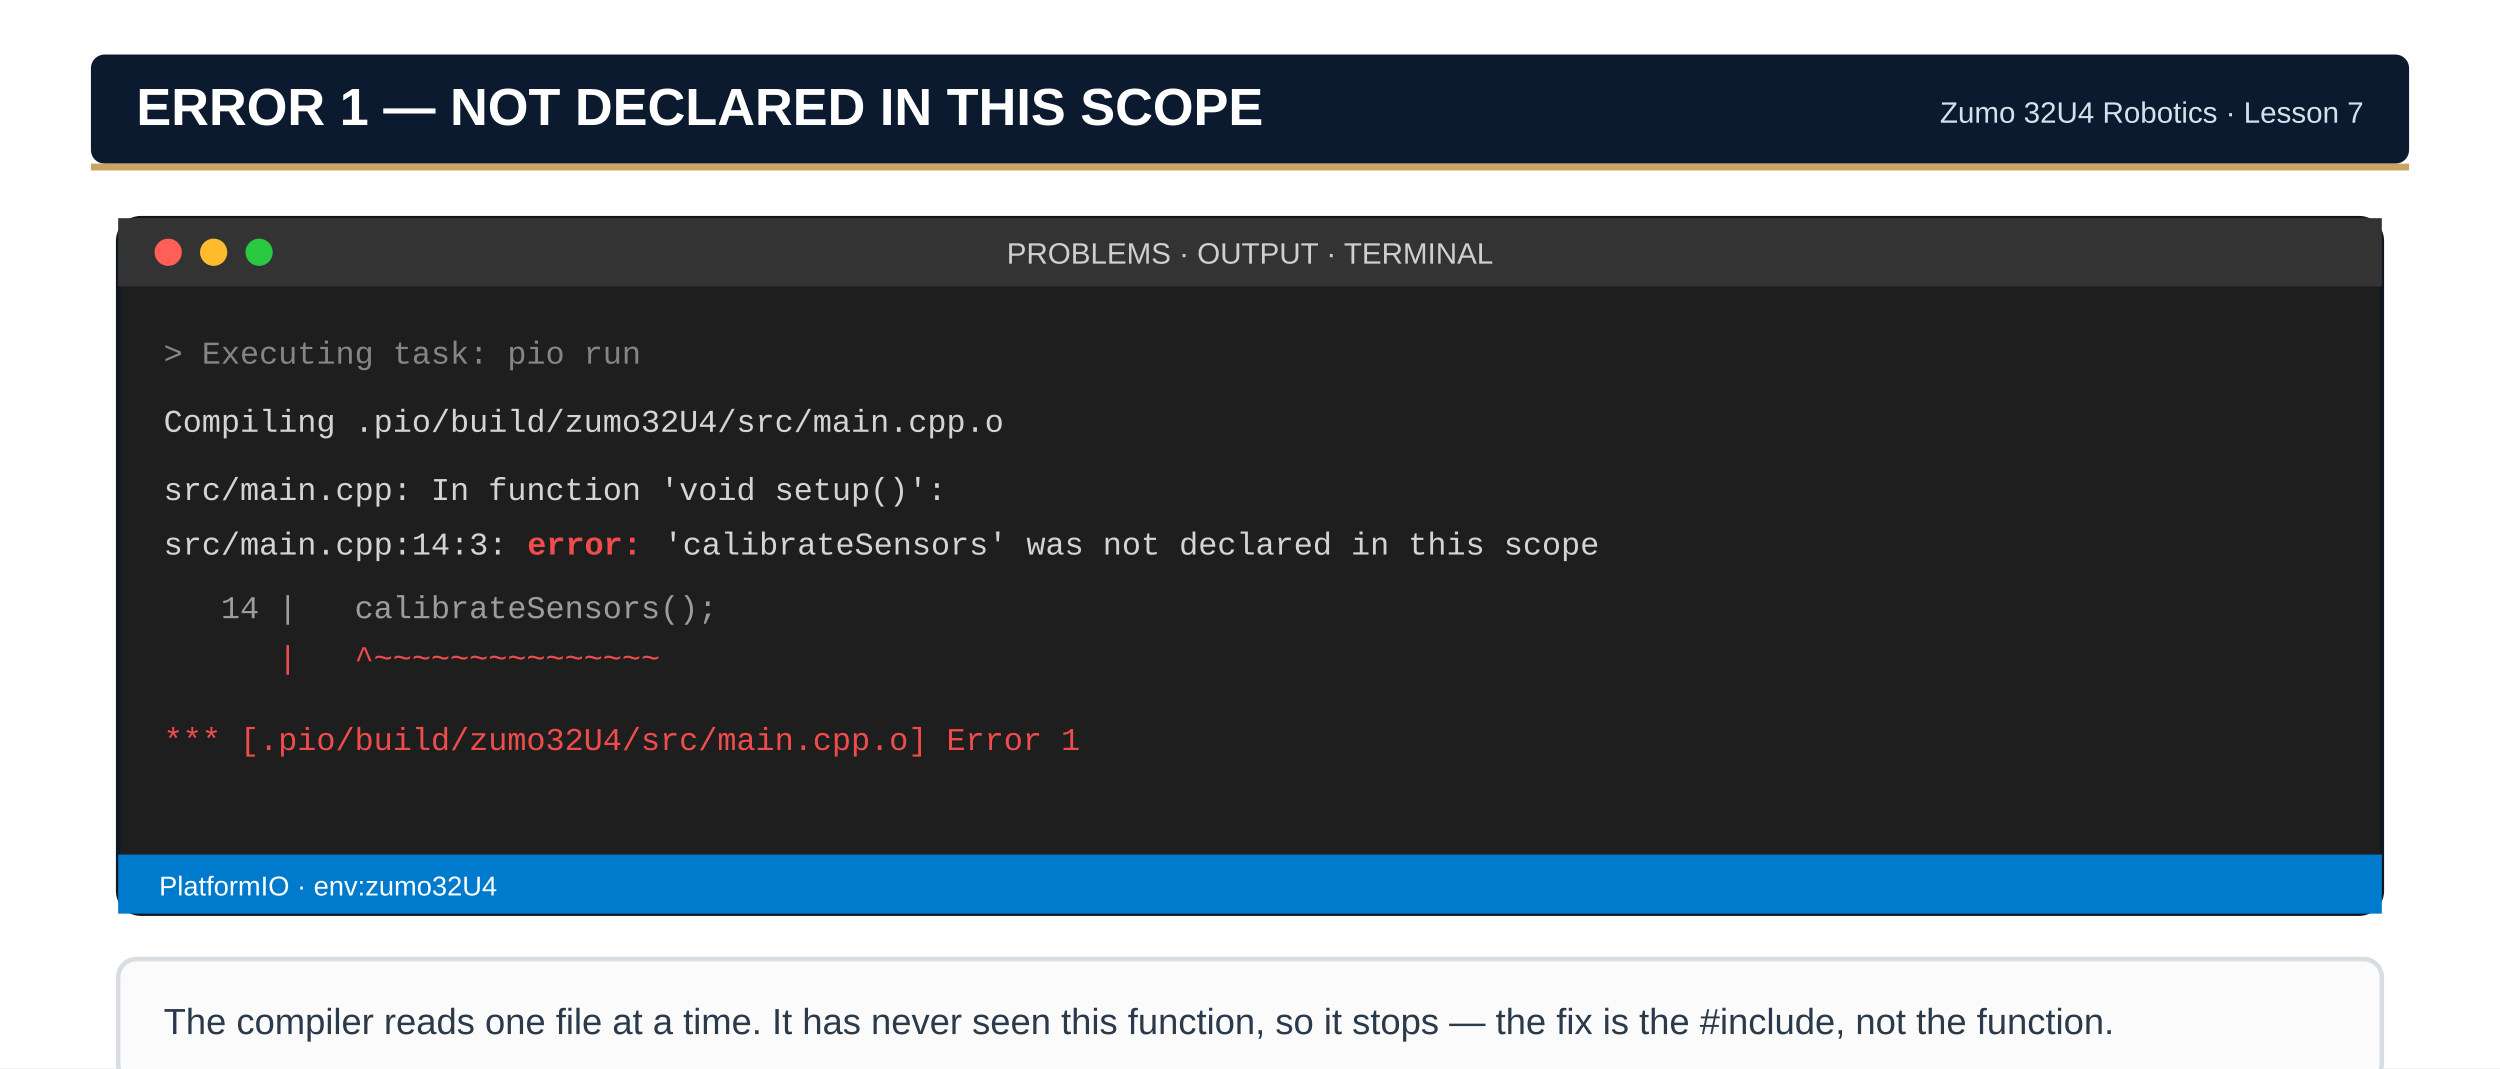
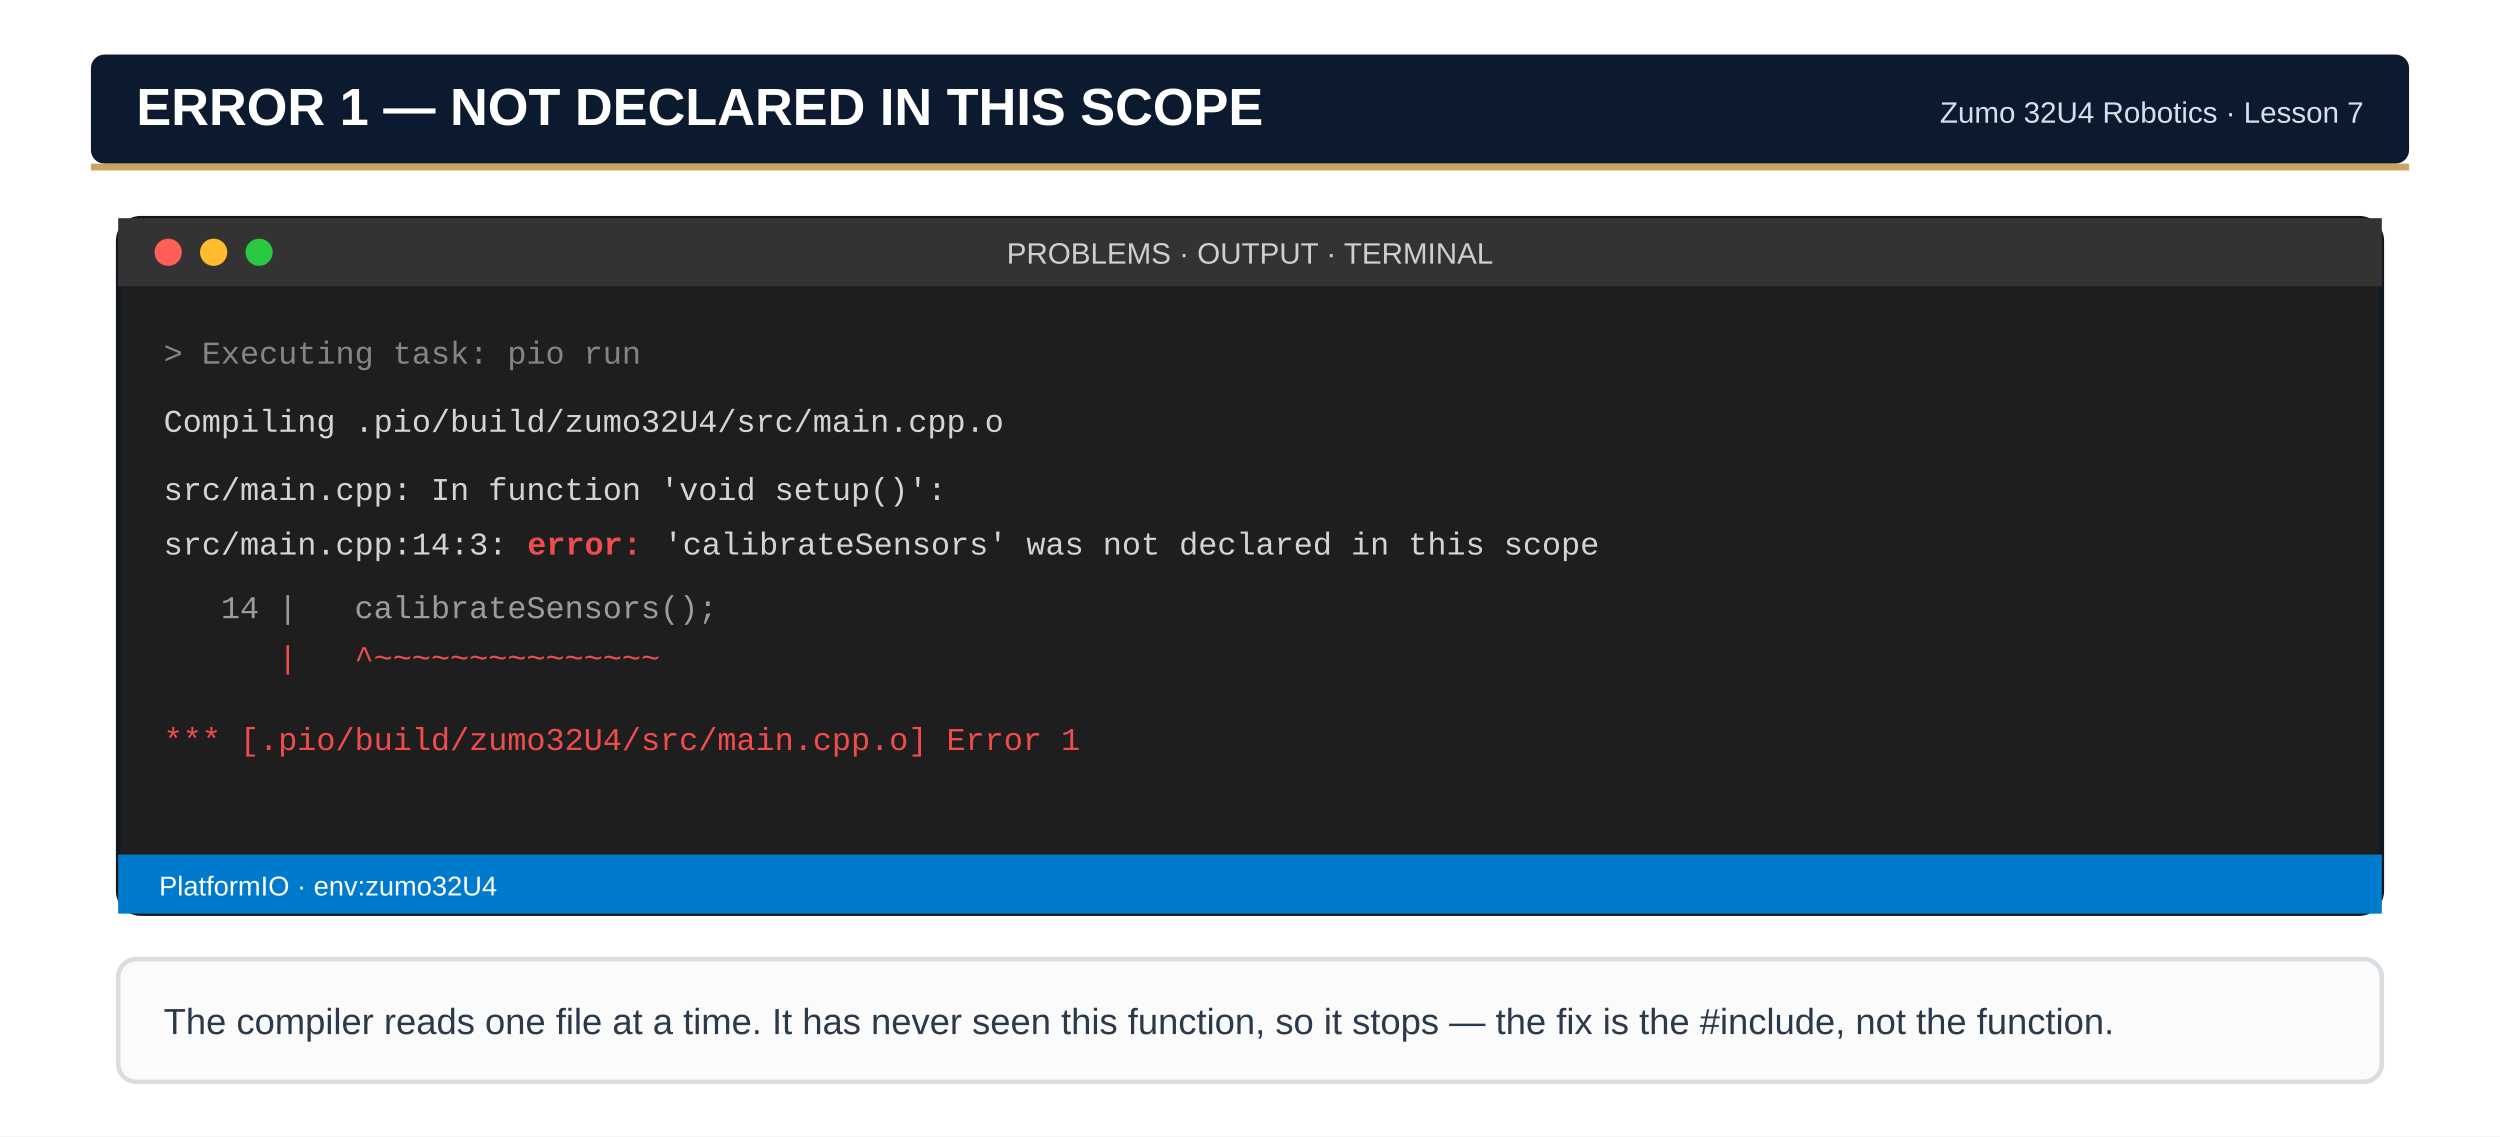
- <svg xmlns="http://www.w3.org/2000/svg" viewBox="0 0 1100 470" role="img" aria-labelledby="title desc" font-family="Arial, Helvetica, sans-serif">
-   <rect x="0" y="0" width="1100" height="470" fill="#FFFFFF" />
+ <svg xmlns="http://www.w3.org/2000/svg" viewBox="0 0 1100 500" role="img" aria-labelledby="title desc" font-family="Arial, Helvetica, sans-serif">
+   <rect x="0" y="0" width="1100" height="500" fill="#FFFFFF" />
  <rect x="40" y="24" width="1020" height="48" rx="6" fill="#0B1A2E" />
  <rect x="40" y="72" width="1020" height="3" fill="#C9A463" />
  <text x="60" y="55" fill="#FFFFFF" font-size="23" font-weight="700">ERROR 1 — NOT DECLARED IN THIS SCOPE</text>
  <text x="1040" y="54" fill="#D7E0EA" font-size="13" text-anchor="end">Zumo 32U4 Robotics · Lesson 7</text>
  <rect x="52" y="96" width="996" height="306" rx="10" fill="#1E1E1E" stroke="#0F1720" stroke-width="2" />
  <rect x="52" y="96" width="996" height="30" fill="#333333" />
  <circle cx="74" cy="111" r="6" fill="#FF5F57" />
  <circle cx="94" cy="111" r="6" fill="#FEBC2E" />
  <circle cx="114" cy="111" r="6" fill="#28C840" />
  <text x="550" y="116" fill="#CFCFCF" font-size="13" font-weight="400" text-anchor="middle">PROBLEMS · OUTPUT · TERMINAL</text>
  <rect x="52" y="376" width="996" height="26" fill="#007ACC" />
  <text x="70" y="394" fill="#FFFFFF" font-size="12" font-weight="400" text-anchor="start">PlatformIO · env:zumo32U4</text>
  <text x="72" y="160" fill="#858585" font-family="Courier New, monospace" font-size="14" font-weight="400" xml:space="preserve">&gt; Executing task: pio run</text>
  <text x="72" y="190" fill="#D4D4D4" font-family="Courier New, monospace" font-size="14" font-weight="400" xml:space="preserve">Compiling .pio/build/zumo32U4/src/main.cpp.o</text>
  <text x="72" y="220" fill="#D4D4D4" font-family="Courier New, monospace" font-size="14" font-weight="400" xml:space="preserve">src/main.cpp: In function 'void setup()':</text>
  <text x="72" y="244" fill="#D4D4D4" font-family="Courier New, monospace" font-size="14" font-weight="400" xml:space="preserve">src/main.cpp:14:3: </text>
  <text x="232" y="244" fill="#f14c4c" font-family="Courier New, monospace" font-size="14" font-weight="700" xml:space="preserve">error: </text>
  <text x="292" y="244" fill="#D4D4D4" font-family="Courier New, monospace" font-size="14" font-weight="400" xml:space="preserve">'calibrateSensors' was not declared in this scope</text>
  <text x="72" y="272" fill="#9C9C9C" font-family="Courier New, monospace" font-size="14" font-weight="400" xml:space="preserve">   14 |   calibrateSensors();</text>
  <text x="72" y="294" fill="#f14c4c" font-family="Courier New, monospace" font-size="14" font-weight="400" xml:space="preserve">      |   ^~~~~~~~~~~~~~~~</text>
  <text x="72" y="330" fill="#f14c4c" font-family="Courier New, monospace" font-size="14" font-weight="400" xml:space="preserve">*** [.pio/build/zumo32U4/src/main.cpp.o] Error 1</text>
  <rect x="52" y="422" width="996" height="54" rx="8" fill="#FBFBFC" stroke="#D8DDE2" stroke-width="2" />
  <text x="72" y="455" fill="#2B3A4A" font-size="16" font-weight="400" text-anchor="start">The compiler reads one file at a time. It has never seen this function, so it stops — the fix is the #include, not the function.</text>
</svg>
